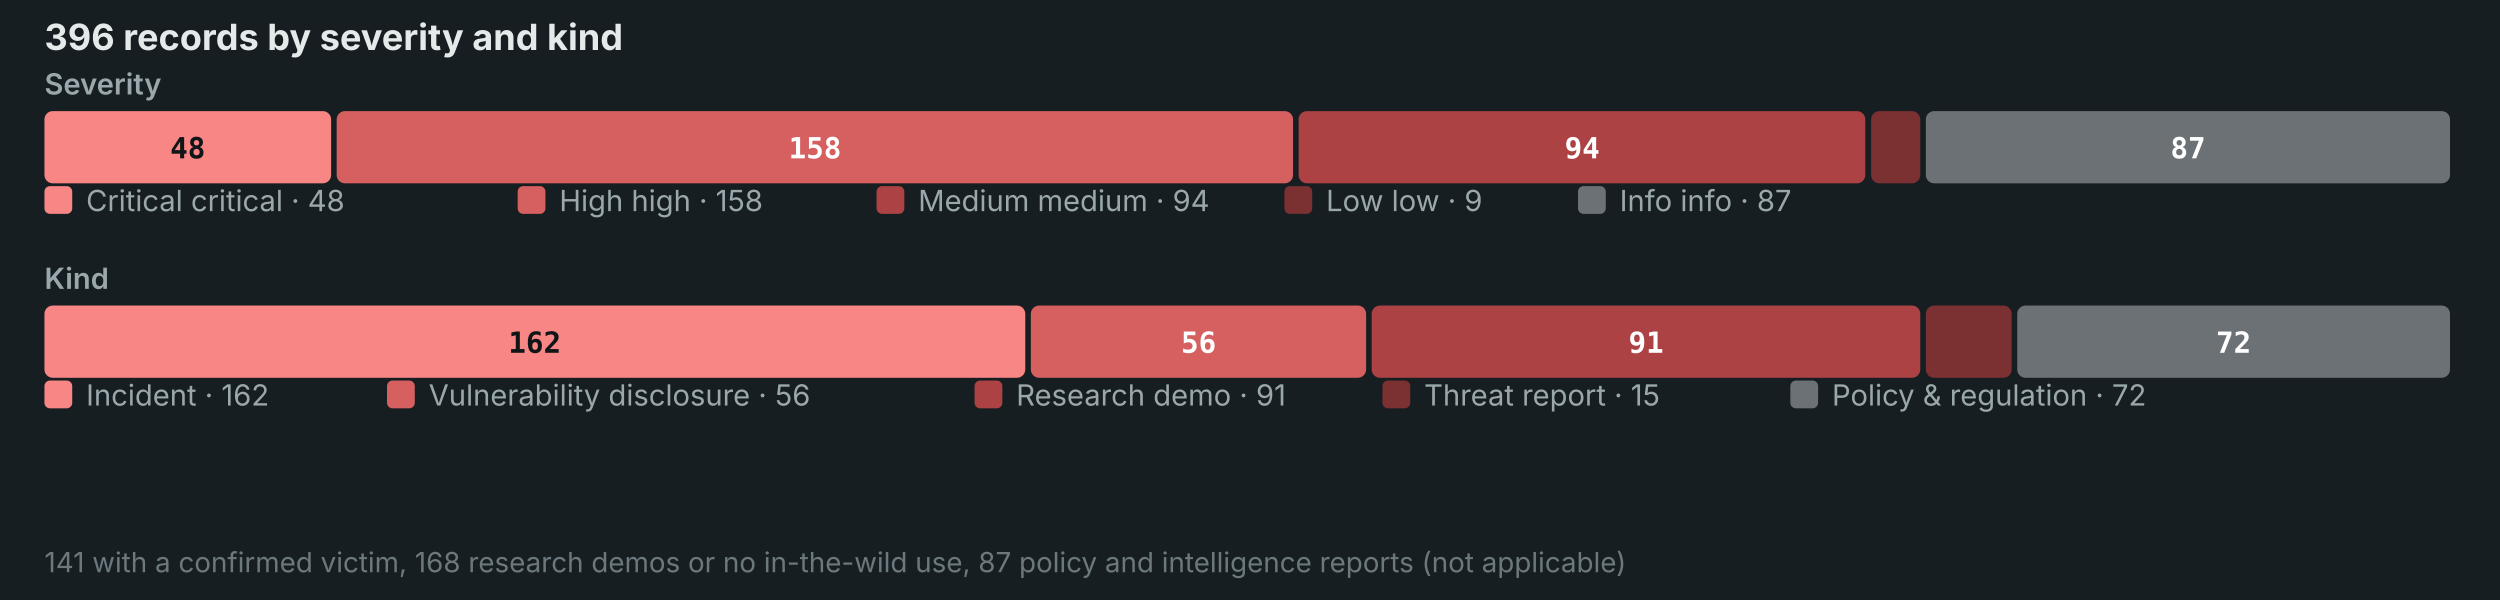
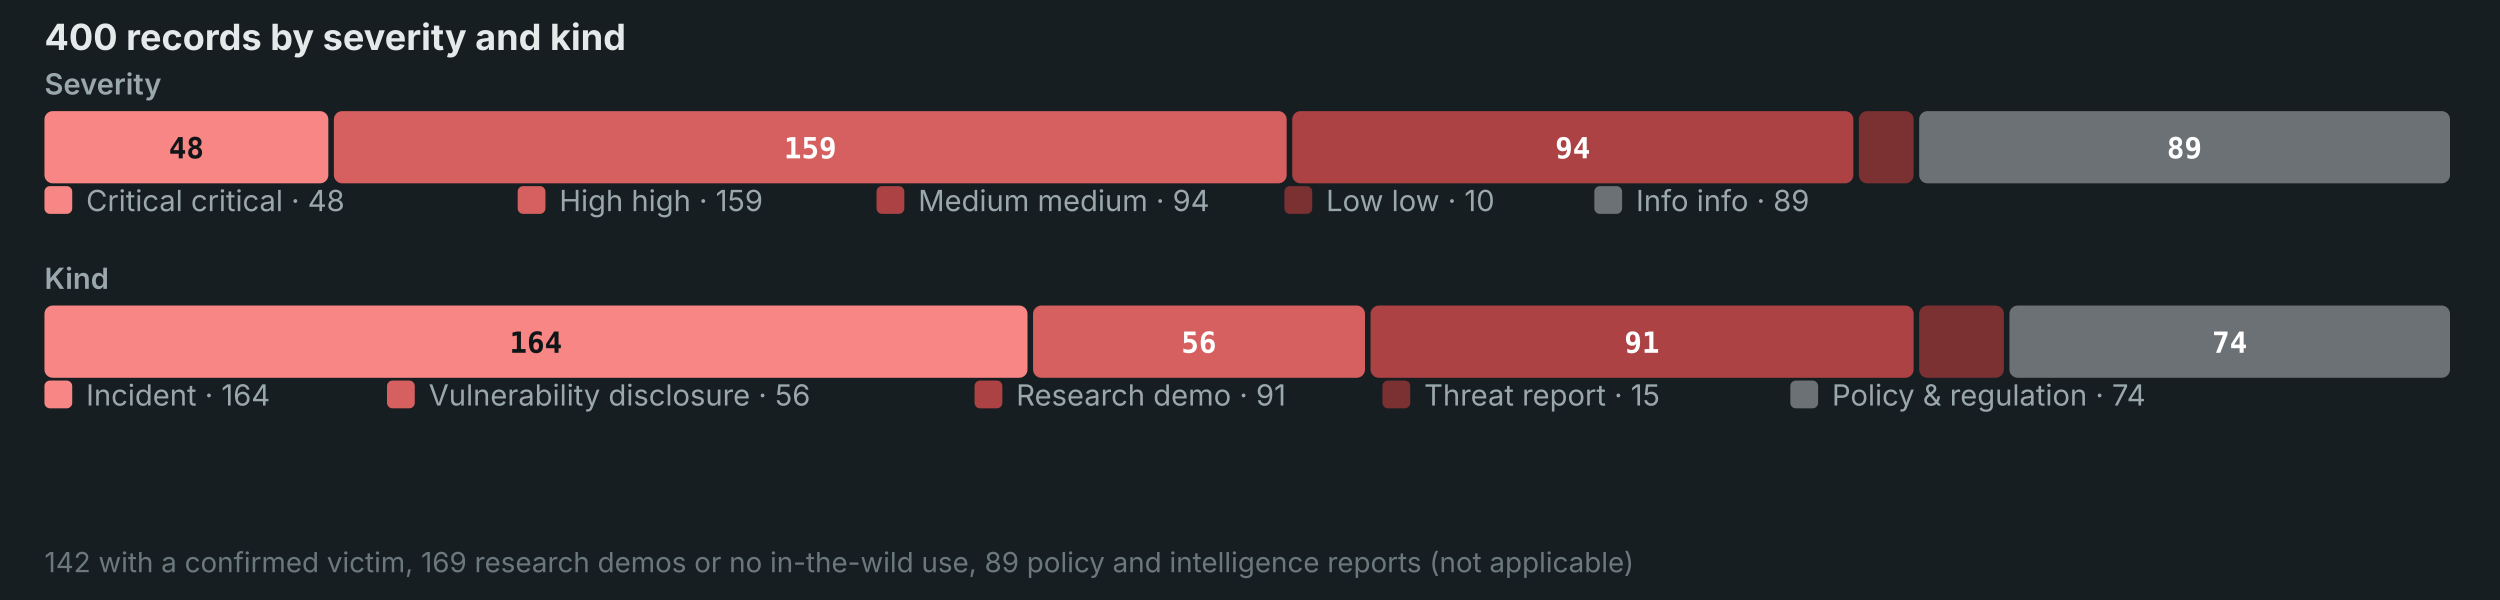
<svg xmlns="http://www.w3.org/2000/svg" viewBox="0 0 900 216" width="900" height="216" role="img" font-family="ui-sans-serif,-apple-system,'Segoe UI','PingFang SC','Microsoft YaHei',sans-serif">
  <rect width="900" height="216" fill="#171E21" />
-   <text x="16" y="18" font-size="13" font-weight="700" fill="#E4E9E9">396 records by severity and kind</text>
+   <text x="16" y="18" font-size="13" font-weight="700" fill="#E4E9E9">400 records by severity and kind</text>
  <text x="16" y="34" font-size="10.5" fill="#9AA8AD" font-weight="600">Severity</text>
-   <rect x="16.0" y="40" width="103.2" height="26" rx="3" fill="#F88684" />
-   <text x="67.6" y="57" font-size="10.5" text-anchor="middle" font-family="ui-monospace,'SF Mono','Cascadia Mono','Consolas',monospace" font-weight="700" fill="#101617">48</text>
-   <rect x="121.2" y="40" width="344.3" height="26" rx="3" fill="#D66060" />
-   <text x="293.4" y="57" font-size="10.5" text-anchor="middle" font-family="ui-monospace,'SF Mono','Cascadia Mono','Consolas',monospace" font-weight="700" fill="#FFFFFF">158</text>
-   <rect x="467.5" y="40" width="204.0" height="26" rx="3" fill="#AC4244" />
-   <text x="569.6" y="57" font-size="10.5" text-anchor="middle" font-family="ui-monospace,'SF Mono','Cascadia Mono','Consolas',monospace" font-weight="700" fill="#FFFFFF">94</text>
-   <rect x="673.6" y="40" width="17.7" height="26" rx="3" fill="#7B3031" />
-   <rect x="693.3" y="40" width="188.7" height="26" rx="3" fill="#6B7175" />
-   <text x="787.7" y="57" font-size="10.5" text-anchor="middle" font-family="ui-monospace,'SF Mono','Cascadia Mono','Consolas',monospace" font-weight="700" fill="#FFFFFF">87</text>
+   <rect x="16.0" y="40" width="102.2" height="26" rx="3" fill="#F88684" />
+   <text x="67.1" y="57" font-size="10.5" text-anchor="middle" font-family="ui-monospace,'SF Mono','Cascadia Mono','Consolas',monospace" font-weight="700" fill="#101617">48</text>
+   <rect x="120.2" y="40" width="343.0" height="26" rx="3" fill="#D66060" />
+   <text x="291.7" y="57" font-size="10.5" text-anchor="middle" font-family="ui-monospace,'SF Mono','Cascadia Mono','Consolas',monospace" font-weight="700" fill="#FFFFFF">159</text>
+   <rect x="465.2" y="40" width="202.0" height="26" rx="3" fill="#AC4244" />
+   <text x="566.2" y="57" font-size="10.5" text-anchor="middle" font-family="ui-monospace,'SF Mono','Cascadia Mono','Consolas',monospace" font-weight="700" fill="#FFFFFF">94</text>
+   <rect x="669.2" y="40" width="19.7" height="26" rx="3" fill="#7B3031" />
+   <rect x="690.9" y="40" width="191.1" height="26" rx="3" fill="#6B7175" />
+   <text x="786.4" y="57" font-size="10.5" text-anchor="middle" font-family="ui-monospace,'SF Mono','Cascadia Mono','Consolas',monospace" font-weight="700" fill="#FFFFFF">89</text>
  <rect x="16" y="67" width="10" height="10" rx="2" fill="#F88684" />
  <text x="31" y="76" font-size="10.5" fill="#9AA8AD">Critical critical · 48</text>
  <rect x="186.36" y="67" width="10" height="10" rx="2" fill="#D66060" />
-   <text x="201.36" y="76" font-size="10.5" fill="#9AA8AD">High high · 158</text>
+   <text x="201.36" y="76" font-size="10.5" fill="#9AA8AD">High high · 159</text>
  <rect x="315.56" y="67" width="10" height="10" rx="2" fill="#AC4244" />
  <text x="330.56" y="76" font-size="10.5" fill="#9AA8AD">Medium medium · 94</text>
  <rect x="462.4" y="67" width="10" height="10" rx="2" fill="#7B3031" />
-   <text x="477.4" y="76" font-size="10.5" fill="#9AA8AD">Low low · 9</text>
-   <rect x="568.08" y="67" width="10" height="10" rx="2" fill="#6B7175" />
-   <text x="583.08" y="76" font-size="10.5" fill="#9AA8AD">Info info · 87</text>
+   <text x="477.4" y="76" font-size="10.5" fill="#9AA8AD">Low low · 10</text>
+   <rect x="573.96" y="67" width="10" height="10" rx="2" fill="#6B7175" />
+   <text x="588.96" y="76" font-size="10.5" fill="#9AA8AD">Info info · 89</text>
  <text x="16" y="104" font-size="10.5" fill="#9AA8AD" font-weight="600">Kind</text>
-   <rect x="16.0" y="110" width="353.1" height="26" rx="3" fill="#F88684" />
-   <text x="192.5" y="127" font-size="10.5" text-anchor="middle" font-family="ui-monospace,'SF Mono','Cascadia Mono','Consolas',monospace" font-weight="700" fill="#101617">162</text>
-   <rect x="371.1" y="110" width="120.7" height="26" rx="3" fill="#D66060" />
-   <text x="431.5" y="127" font-size="10.5" text-anchor="middle" font-family="ui-monospace,'SF Mono','Cascadia Mono','Consolas',monospace" font-weight="700" fill="#FFFFFF">56</text>
-   <rect x="493.8" y="110" width="197.5" height="26" rx="3" fill="#AC4244" />
-   <text x="592.6" y="127" font-size="10.5" text-anchor="middle" font-family="ui-monospace,'SF Mono','Cascadia Mono','Consolas',monospace" font-weight="700" fill="#FFFFFF">91</text>
-   <rect x="693.3" y="110" width="30.9" height="26" rx="3" fill="#7B3031" />
-   <rect x="726.2" y="110" width="155.8" height="26" rx="3" fill="#6B7175" />
-   <text x="804.1" y="127" font-size="10.5" text-anchor="middle" font-family="ui-monospace,'SF Mono','Cascadia Mono','Consolas',monospace" font-weight="700" fill="#FFFFFF">72</text>
+   <rect x="16.0" y="110" width="353.9" height="26" rx="3" fill="#F88684" />
+   <text x="192.9" y="127" font-size="10.5" text-anchor="middle" font-family="ui-monospace,'SF Mono','Cascadia Mono','Consolas',monospace" font-weight="700" fill="#101617">164</text>
+   <rect x="371.9" y="110" width="119.5" height="26" rx="3" fill="#D66060" />
+   <text x="431.6" y="127" font-size="10.5" text-anchor="middle" font-family="ui-monospace,'SF Mono','Cascadia Mono','Consolas',monospace" font-weight="700" fill="#FFFFFF">56</text>
+   <rect x="493.4" y="110" width="195.5" height="26" rx="3" fill="#AC4244" />
+   <text x="591.1" y="127" font-size="10.5" text-anchor="middle" font-family="ui-monospace,'SF Mono','Cascadia Mono','Consolas',monospace" font-weight="700" fill="#FFFFFF">91</text>
+   <rect x="690.9" y="110" width="30.5" height="26" rx="3" fill="#7B3031" />
+   <rect x="723.4" y="110" width="158.6" height="26" rx="3" fill="#6B7175" />
+   <text x="802.7" y="127" font-size="10.5" text-anchor="middle" font-family="ui-monospace,'SF Mono','Cascadia Mono','Consolas',monospace" font-weight="700" fill="#FFFFFF">74</text>
  <rect x="16" y="137" width="10" height="10" rx="2" fill="#F88684" />
-   <text x="31" y="146" font-size="10.5" fill="#9AA8AD">Incident · 162</text>
+   <text x="31" y="146" font-size="10.5" fill="#9AA8AD">Incident · 164</text>
  <rect x="139.32" y="137" width="10" height="10" rx="2" fill="#D66060" />
  <text x="154.32" y="146" font-size="10.5" fill="#9AA8AD">Vulnerability disclosure · 56</text>
  <rect x="350.84" y="137" width="10" height="10" rx="2" fill="#AC4244" />
  <text x="365.84" y="146" font-size="10.5" fill="#9AA8AD">Research demo · 91</text>
  <rect x="497.68" y="137" width="10" height="10" rx="2" fill="#7B3031" />
  <text x="512.68" y="146" font-size="10.5" fill="#9AA8AD">Threat report · 15</text>
  <rect x="644.52" y="137" width="10" height="10" rx="2" fill="#6B7175" />
-   <text x="659.52" y="146" font-size="10.5" fill="#9AA8AD">Policy &amp; regulation · 72</text>
-   <text x="16" y="206" font-size="10" fill="#6B787E">141 with a confirmed victim, 168 research demos or no in-the-wild use, 87 policy and intelligence reports (not applicable)</text>
+   <text x="659.52" y="146" font-size="10.5" fill="#9AA8AD">Policy &amp; regulation · 74</text>
+   <text x="16" y="206" font-size="10" fill="#6B787E">142 with a confirmed victim, 169 research demos or no in-the-wild use, 89 policy and intelligence reports (not applicable)</text>
</svg>
